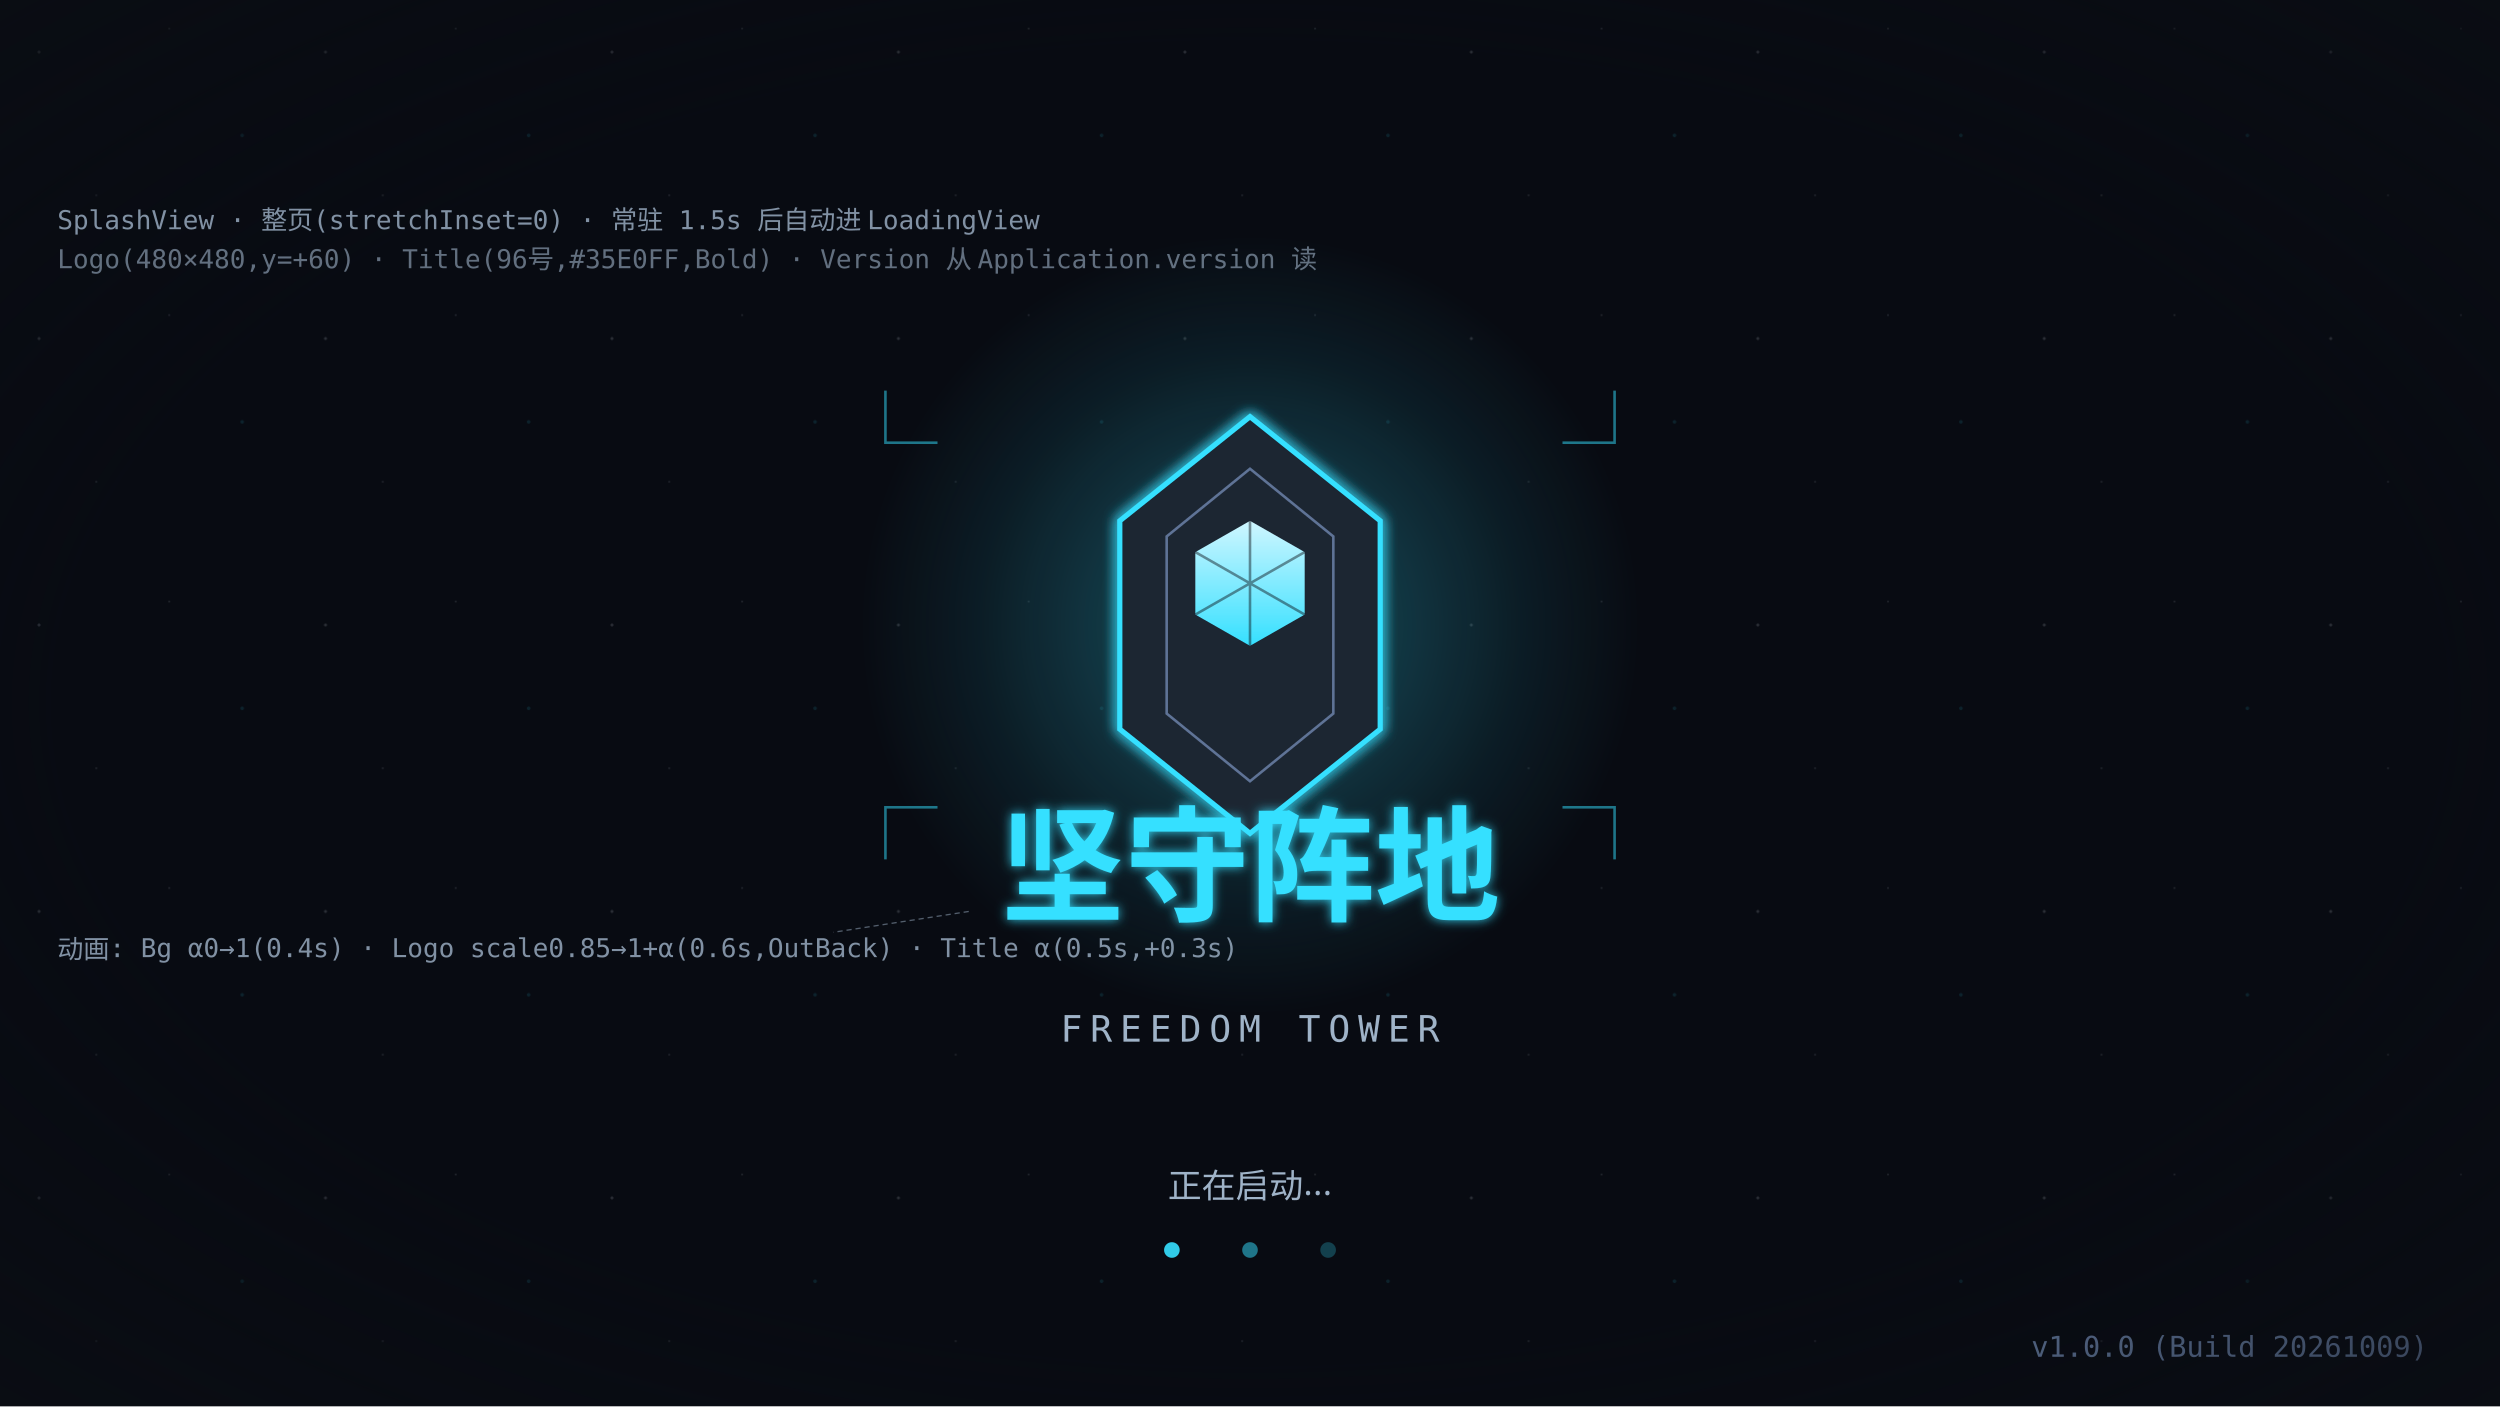
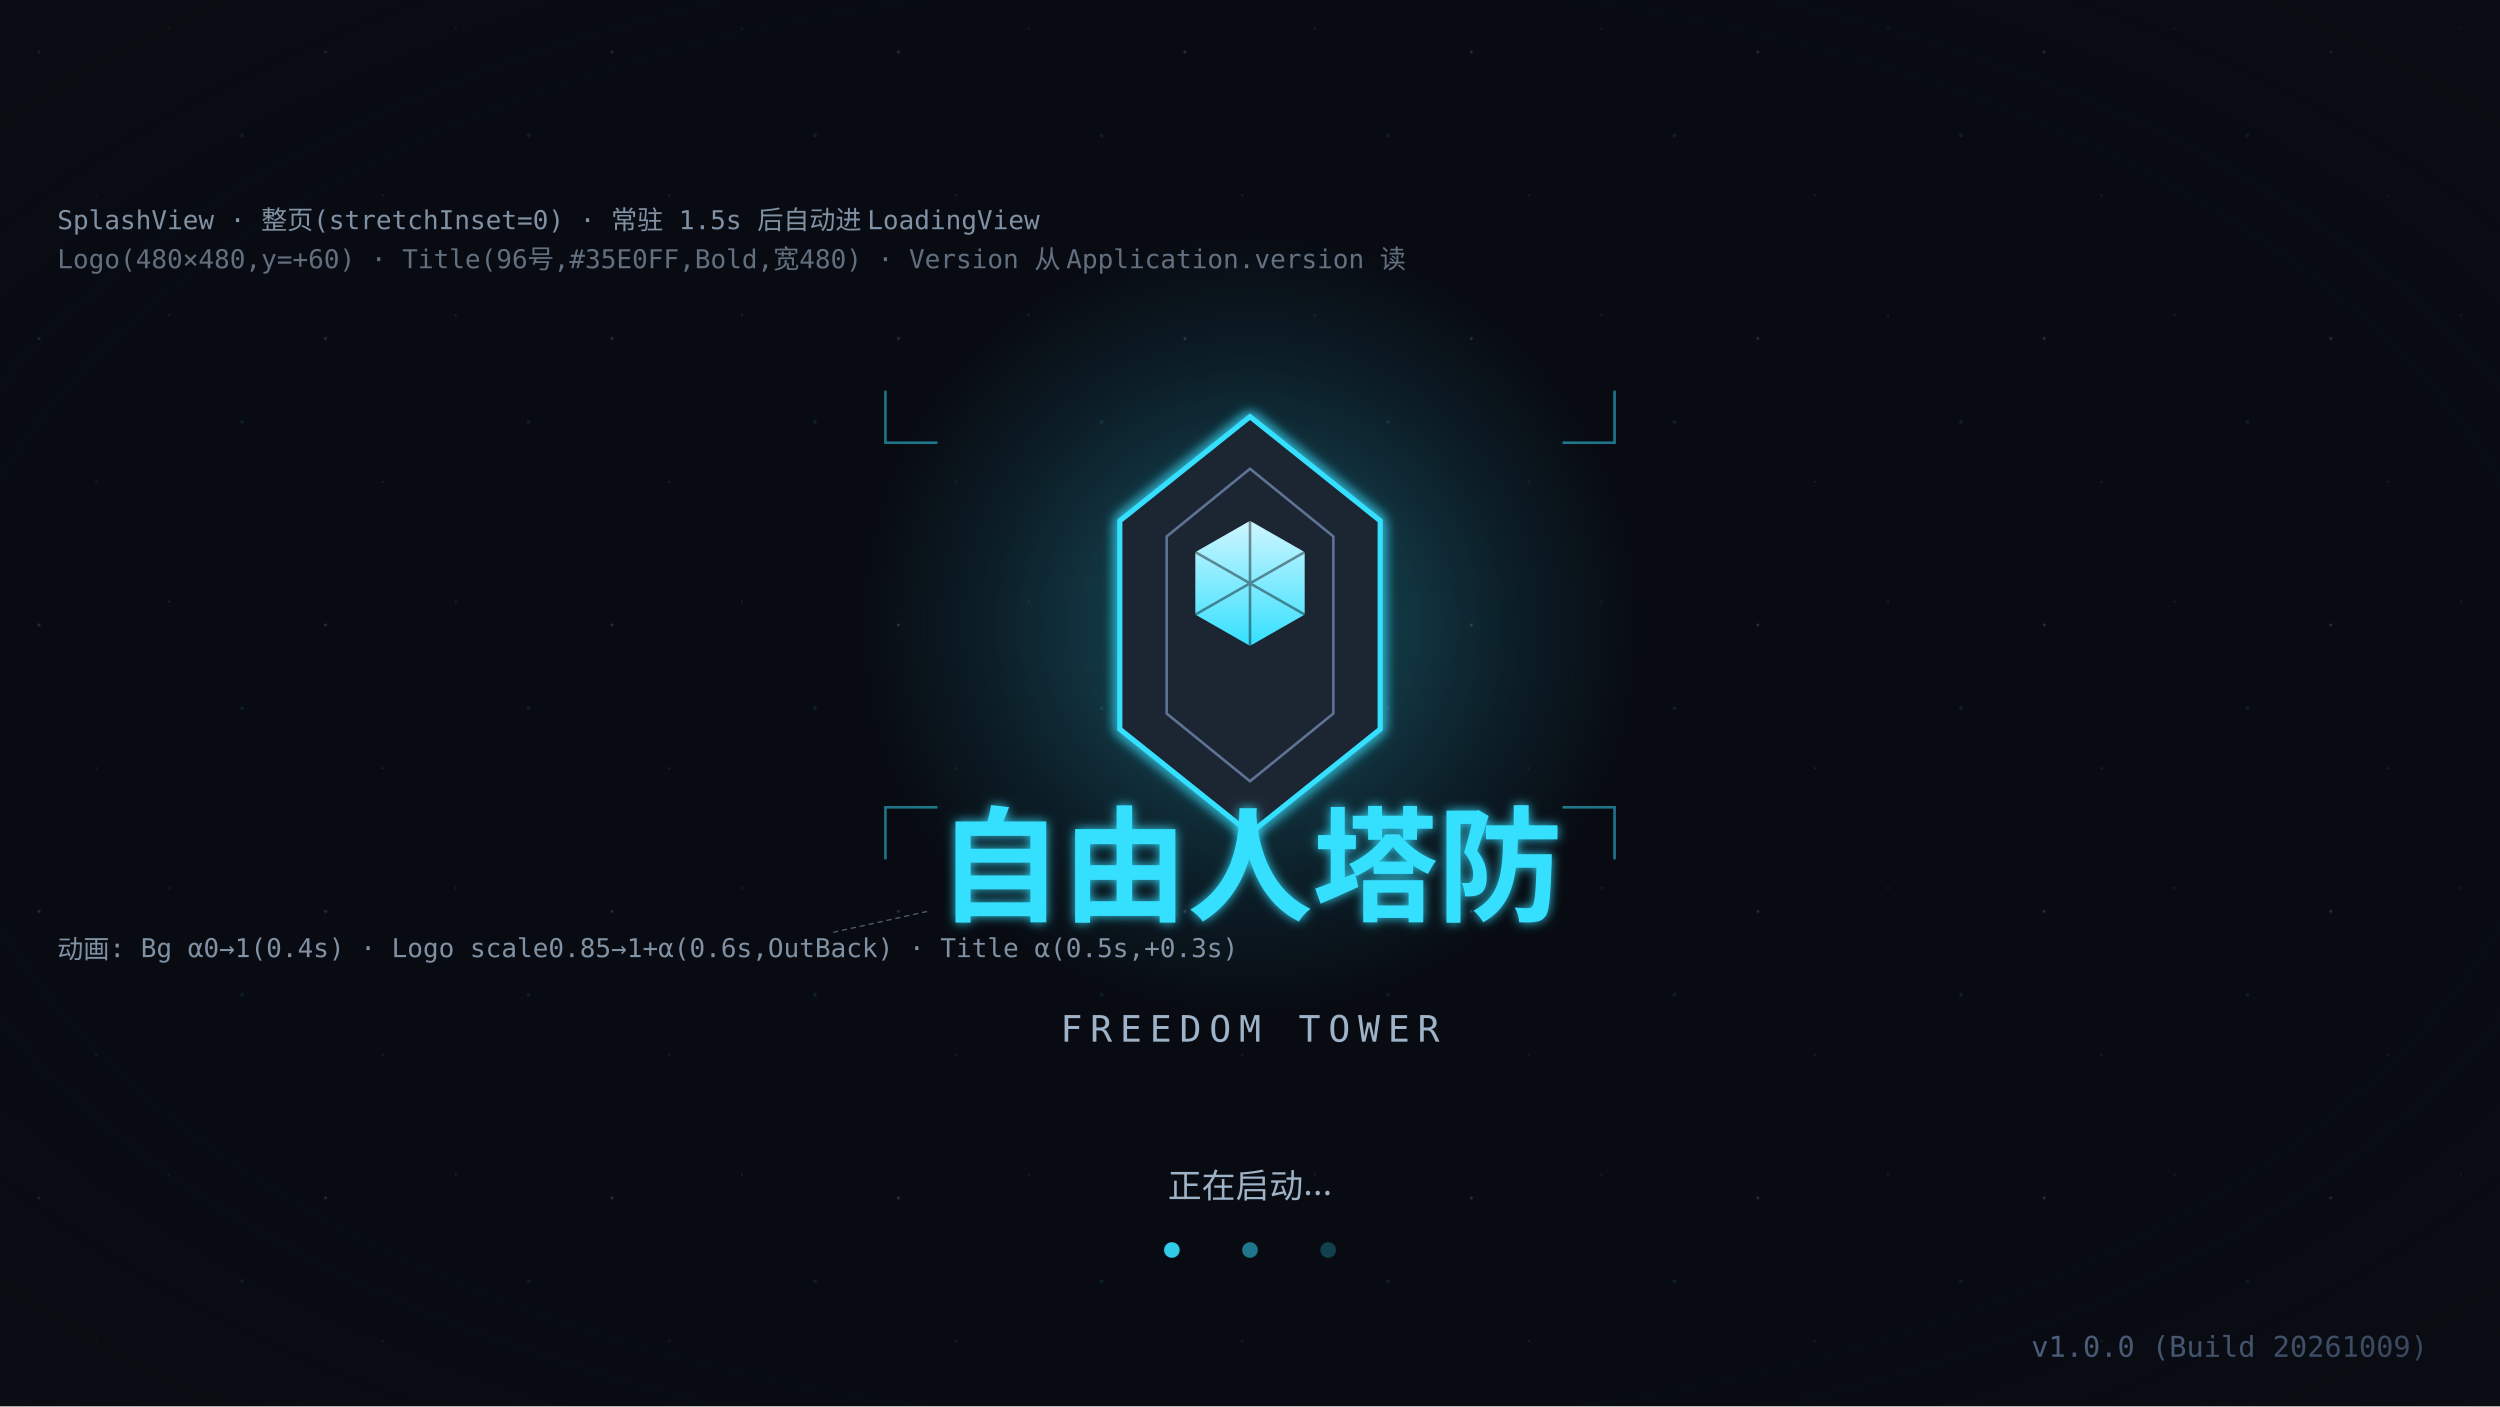
<svg xmlns="http://www.w3.org/2000/svg" viewBox="0 0 1920 1080" width="1920" height="1080">
  <defs>
    <linearGradient id="ds-panel" x1="0" y1="0" x2="0" y2="1">
      <stop offset="0" stop-color="#2A3444" />
      <stop offset="0.5" stop-color="#1B2330" />
      <stop offset="1" stop-color="#222C3B" />
    </linearGradient>
    <linearGradient id="ds-crystal" x1="0" y1="0" x2="0" y2="1">
      <stop offset="0" stop-color="#CFF6FF" />
      <stop offset="1" stop-color="#35E0FF" />
    </linearGradient>
    <radialGradient id="ds-vig" cx="0.5" cy="0.5" r="0.75">
      <stop offset="0.62" stop-color="#0B0E14" stop-opacity="0" />
      <stop offset="1" stop-color="#0B0E14" stop-opacity="0.66" />
    </radialGradient>
    <radialGradient id="ds-logo" cx="0.5" cy="0.5" r="0.5">
      <stop offset="0" stop-color="#35E0FF" stop-opacity="0.35" />
      <stop offset="0.7" stop-color="#35E0FF" stop-opacity="0.08" />
      <stop offset="1" stop-color="#35E0FF" stop-opacity="0" />
    </radialGradient>
    <filter id="ds-neon" x="-60%" y="-60%" width="220%" height="220%">
      <feDropShadow dx="0" dy="0" stdDeviation="4" flood-color="#35E0FF" flood-opacity="0.9" />
    </filter>
    <filter id="ds-bloom" x="-80%" y="-80%" width="260%" height="260%">
      <feGaussianBlur in="SourceGraphic" stdDeviation="5" result="b" />
      <feMerge>
        <feMergeNode in="b" />
        <feMergeNode in="b" />
        <feMergeNode in="SourceGraphic" />
      </feMerge>
    </filter>
    <pattern id="ds-stars" width="220" height="220" patternUnits="userSpaceOnUse">
      <circle cx="30" cy="40" r="1.2" fill="#E8F0FA" fill-opacity="0.4" />
      <circle cx="130" cy="22" r="0.8" fill="#E8F0FA" fill-opacity="0.28" />
      <circle cx="186" cy="104" r="1.4" fill="#35E0FF" fill-opacity="0.3" />
      <circle cx="74" cy="150" r="0.9" fill="#E8F0FA" fill-opacity="0.22" />
    </pattern>
  </defs>
  <rect width="1920" height="1080" fill="#080B12" />
  <rect width="1920" height="1080" fill="url(#ds-stars)" opacity="0.35" />
  <circle cx="960" cy="480" r="300" fill="url(#ds-logo)" />
  <g filter="url(#ds-bloom)">
    <polygon points="960,320 1060,400 1060,560 960,640 860,560 860,400" fill="#1C2532" stroke="#35E0FF" stroke-width="4" />
    <polygon points="960,360 1024,412 1024,548 960,600 896,548 896,412" fill="none" stroke="#5E7396" stroke-width="2" />
    <path d="M960 400 l42 24 0 48 -42 24 -42 -24 0 -48 z" fill="url(#ds-crystal)" />
    <path d="M960 400 l0 96 M918 424 l84 48 M1002 424 l-84 48" stroke="#0B0E14" stroke-opacity="0.45" stroke-width="2" />
  </g>
  <g stroke="#35E0FF" stroke-opacity="0.5" stroke-width="2" fill="none">
    <path d="M720 340 h-40 v-40" />
    <path d="M1200 340 h40 v-40" />
    <path d="M720 620 h-40 v40" />
    <path d="M1200 620 h40 v40" />
  </g>
-   <text x="960" y="700" font-size="96" fill="#35E0FF" font-weight="700" text-anchor="middle" font-family="Source Han Serif SC,serif" filter="url(#ds-neon)">坚守阵地</text>
+   <text x="960" y="700" font-size="96" fill="#35E0FF" font-weight="700" text-anchor="middle" font-family="Source Han Serif SC,serif" filter="url(#ds-neon)">自由人塔防</text>
  <text x="960" y="800" font-size="28" fill="#9FB3C8" text-anchor="middle" font-family="Consolas,monospace" letter-spacing="6">FREEDOM TOWER</text>
  <text x="960" y="920" font-size="26" fill="#9FB3C8" text-anchor="middle" font-family="Source Han Serif SC,serif">正在启动…</text>
  <g fill="#35E0FF">
    <circle cx="900" cy="960" r="6" opacity="0.9" />
    <circle cx="960" cy="960" r="6" opacity="0.5" />
    <circle cx="1020" cy="960" r="6" opacity="0.25" />
  </g>
  <text x="1560" y="1042" font-size="22" fill="#5E7396" text-anchor="start" font-family="Consolas,monospace">v1.0.0 (Build 20261009)</text>
  <rect width="1920" height="1080" fill="url(#ds-vig)" />
  <g font-family="Consolas,monospace">
    <text x="44" y="176" font-size="20" fill="#9FB3C8" fill-opacity="0.8">SplashView · 整页(stretchInset=0) · 常驻 1.5s 后自动进 LoadingView</text>
-     <text x="44" y="206" font-size="20" fill="#9FB3C8" fill-opacity="0.6">Logo(480×480,y=+60) · Title(96号,#35E0FF,Bold) · Version 从 Application.version 读</text>
-     <line x1="744" y1="700" x2="640" y2="716" stroke="#9FB3C8" stroke-opacity="0.5" stroke-width="1" stroke-dasharray="4 3" />
+     <text x="44" y="206" font-size="20" fill="#9FB3C8" fill-opacity="0.6">Logo(480×480,y=+60) · Title(96号,#35E0FF,Bold,宽480) · Version 从 Application.version 读</text>
+     <line x1="712" y1="700" x2="640" y2="716" stroke="#9FB3C8" stroke-opacity="0.5" stroke-width="1" stroke-dasharray="4 3" />
    <text x="44" y="736" font-size="20" fill="#9FB3C8" fill-opacity="0.8">动画: Bg α0→1(0.4s) · Logo scale0.85→1+α(0.6s,OutBack) · Title α(0.5s,+0.3s)</text>
  </g>
</svg>
